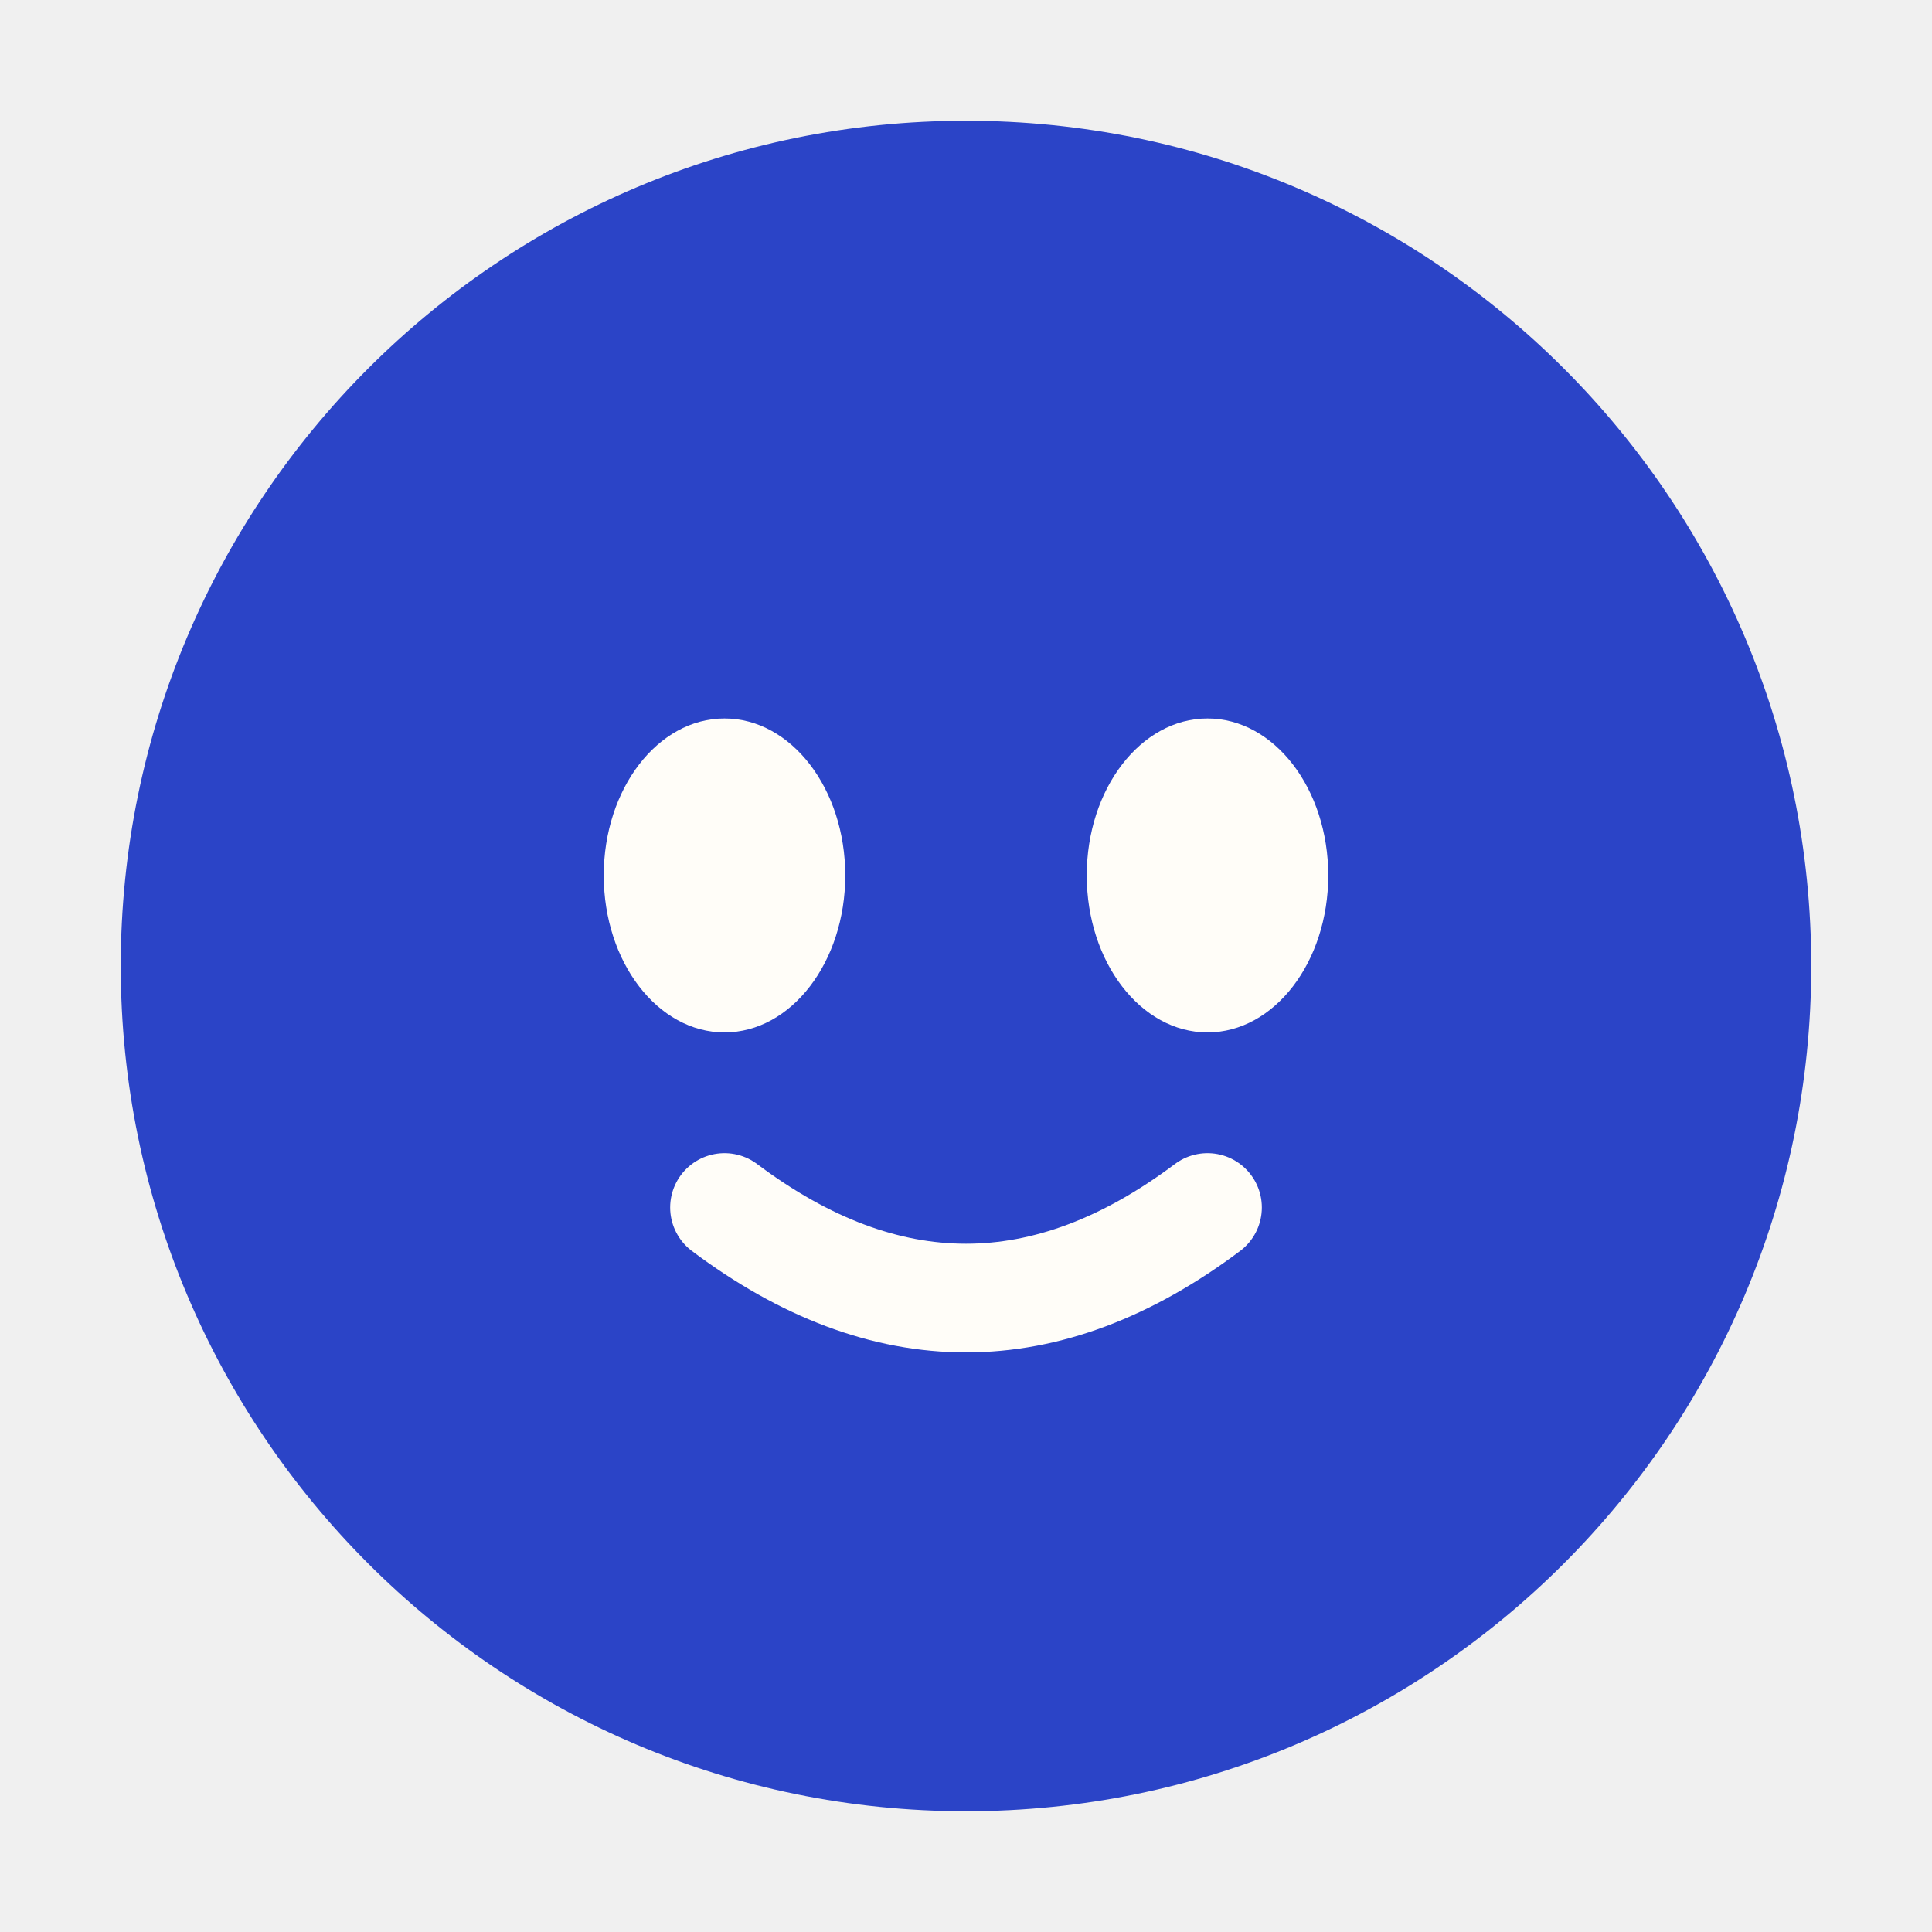
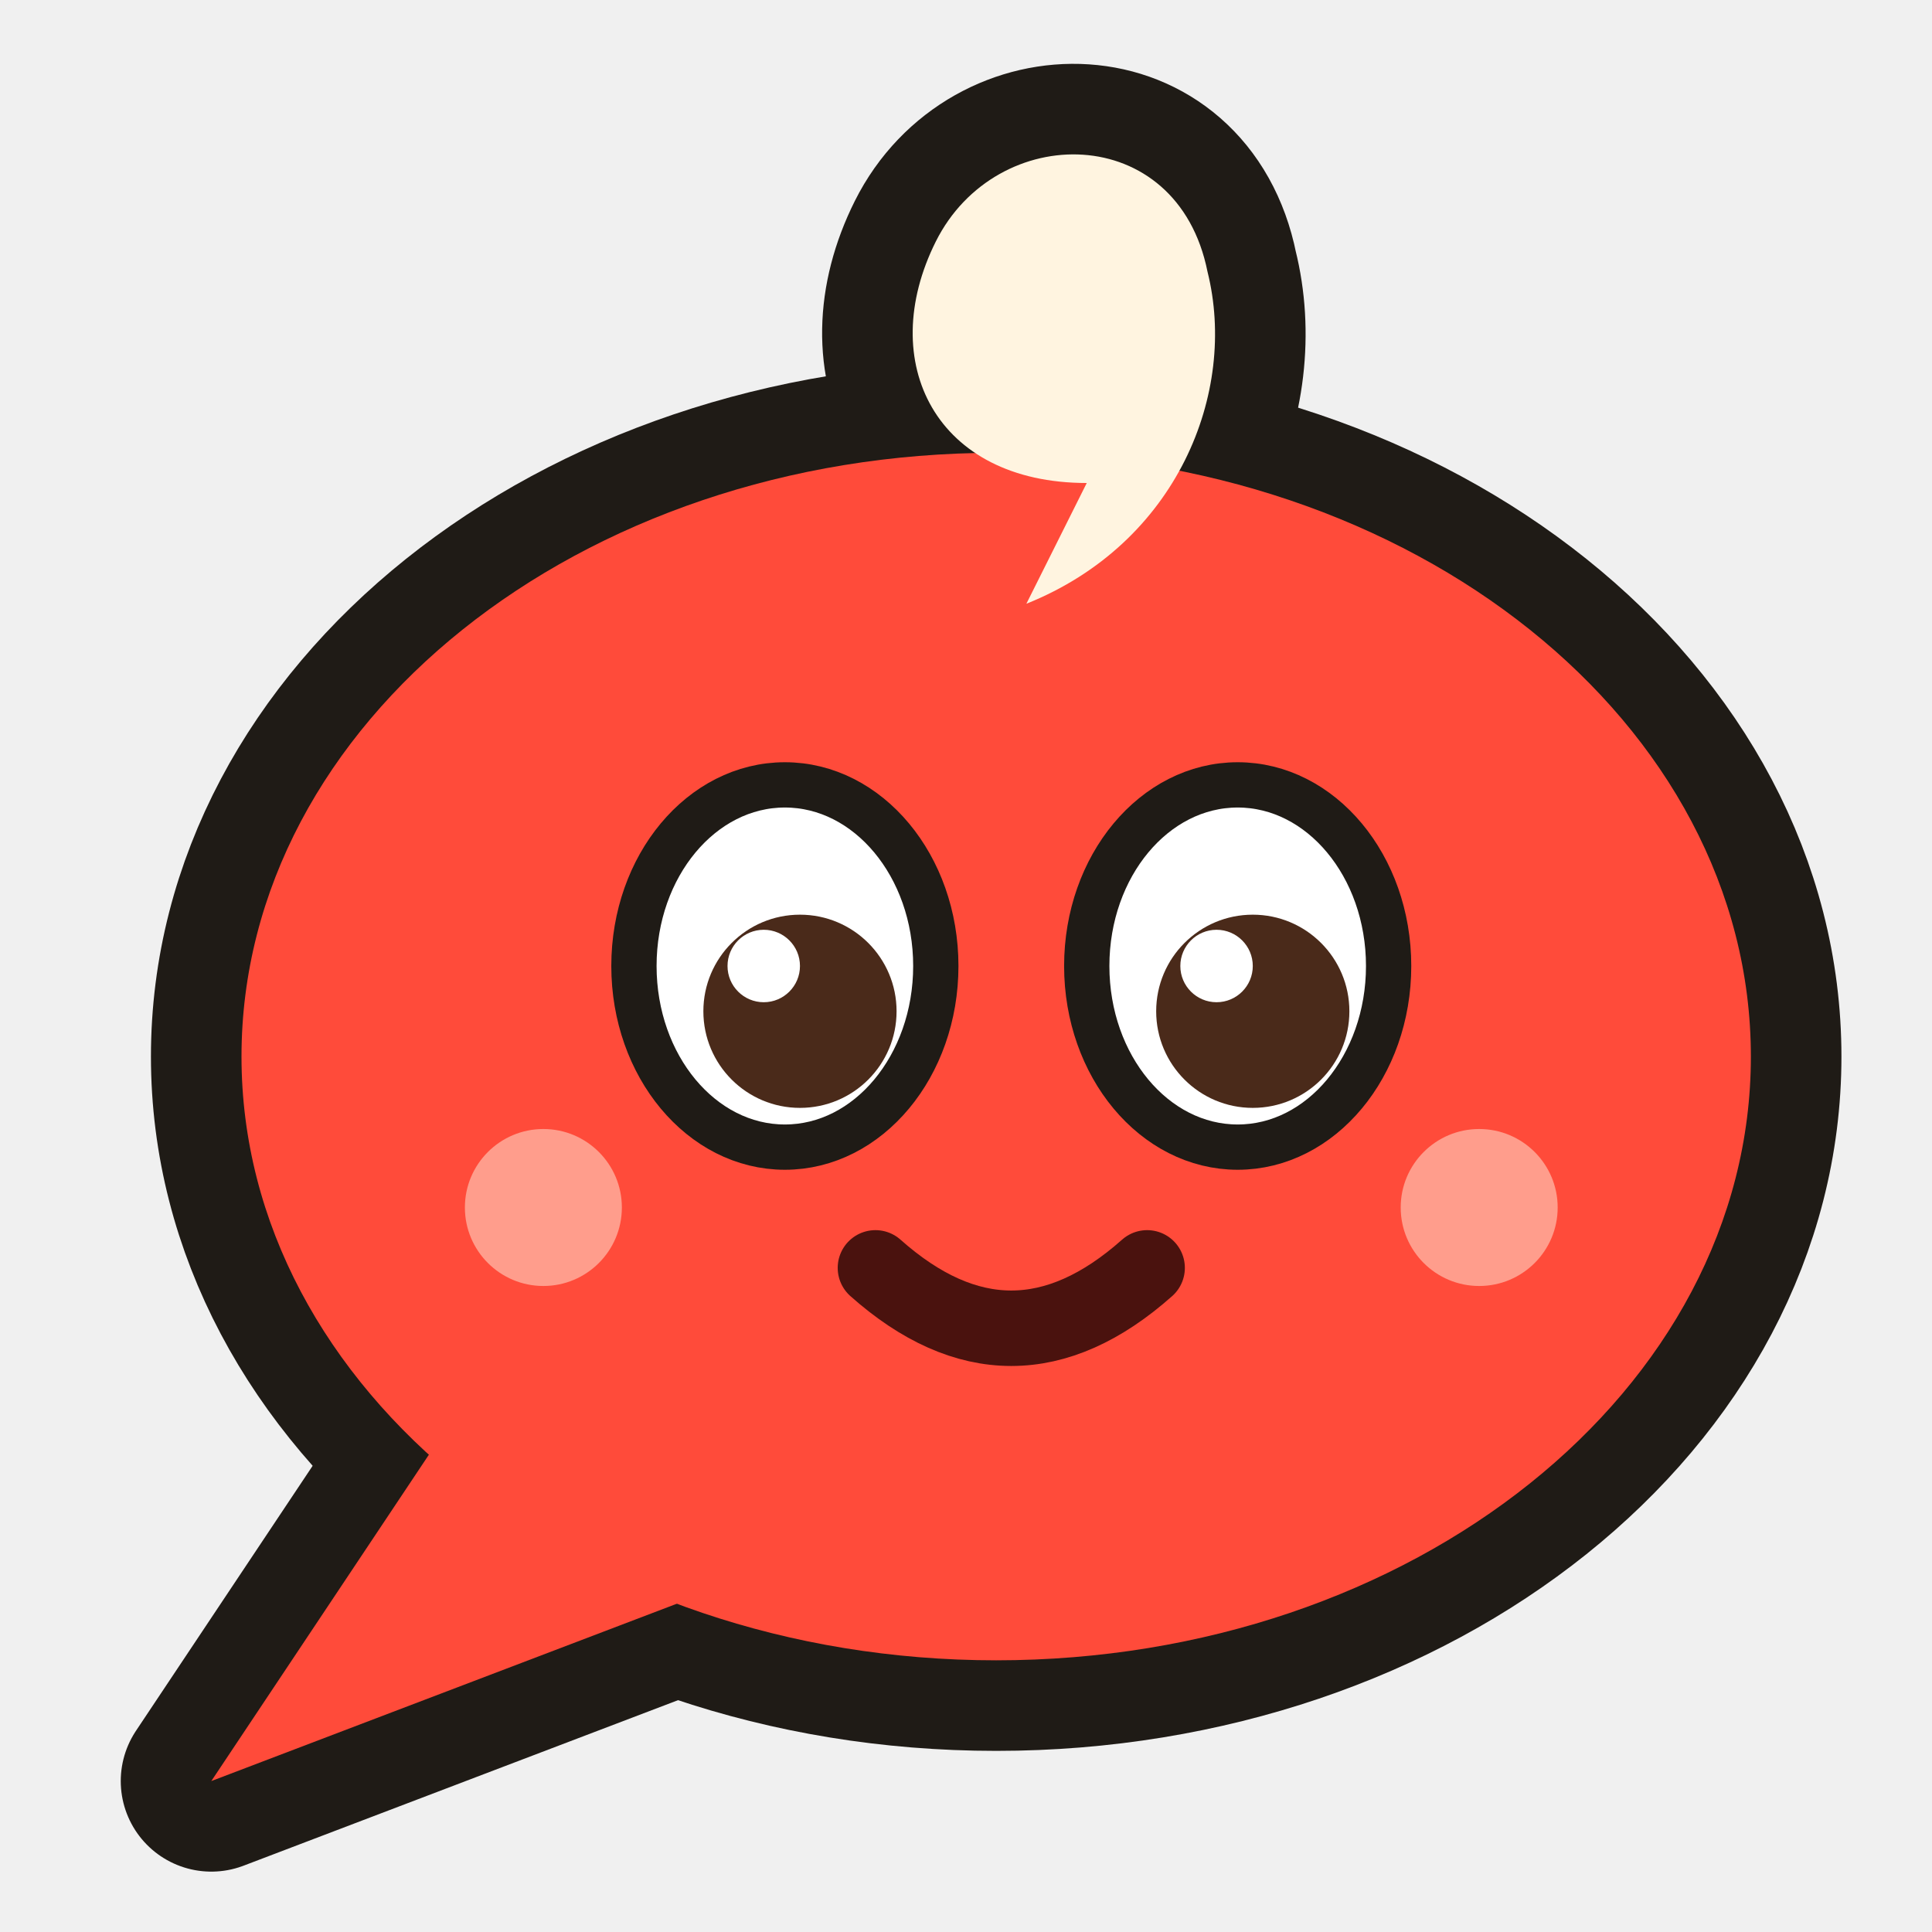
- <svg xmlns="http://www.w3.org/2000/svg" viewBox="0 0 32 32">
-   <circle cx="16" cy="16" r="14" fill="#2b44c7" />
-   <ellipse cx="12" cy="14.5" rx="2" ry="2.6" fill="#fffdf8" />
-   <ellipse cx="20" cy="14.5" rx="2" ry="2.6" fill="#fffdf8" />
-   <path d="M12 20q4 3 8 0" stroke="#fffdf8" stroke-width="1.8" fill="none" stroke-linecap="round" />
+ <svg xmlns="http://www.w3.org/2000/svg" viewBox="0 0 64 64">
+   <g stroke="#1f1b16" stroke-width="6" stroke-linejoin="round">
+     <path d="M17 44 7 59l21-8z" />
+     <ellipse cx="33" cy="35" rx="25" ry="20" />
+     <path d="M36 16c-5 0-7-4-5-8s8-4 9 1c1 4-1 9-6 11" />
+   </g>
+   <g fill="#ff4b3a">
+     <path d="M17 44 7 59l21-8z" />
+     <ellipse cx="33" cy="35" rx="25" ry="20" />
+   </g>
+   <path fill="#fff4e0" d="M36 16c-5 0-7-4-5-8s8-4 9 1c1 4-1 9-6 11" />
+   <g stroke="#1f1b16" stroke-width="1.5" fill="#fff">
+     <ellipse cx="26" cy="32" rx="5" ry="6" />
+     <ellipse cx="41" cy="32" rx="5" ry="6" />
+   </g>
+   <circle cx="26.5" cy="33.5" r="3.2" fill="#4a2a1a" />
+   <circle cx="41.5" cy="33.5" r="3.2" fill="#4a2a1a" />
+   <circle cx="25.3" cy="32" r="1.2" fill="#fff" />
+   <circle cx="40.3" cy="32" r="1.2" fill="#fff" />
+   <circle cx="18" cy="40" r="2.6" fill="#ff9d8c" />
+   <circle cx="49" cy="40" r="2.6" fill="#ff9d8c" />
+   <path d="M29 42q4.5 4 9 0" fill="none" stroke="#4a120e" stroke-width="2.5" stroke-linecap="round" />
</svg>
